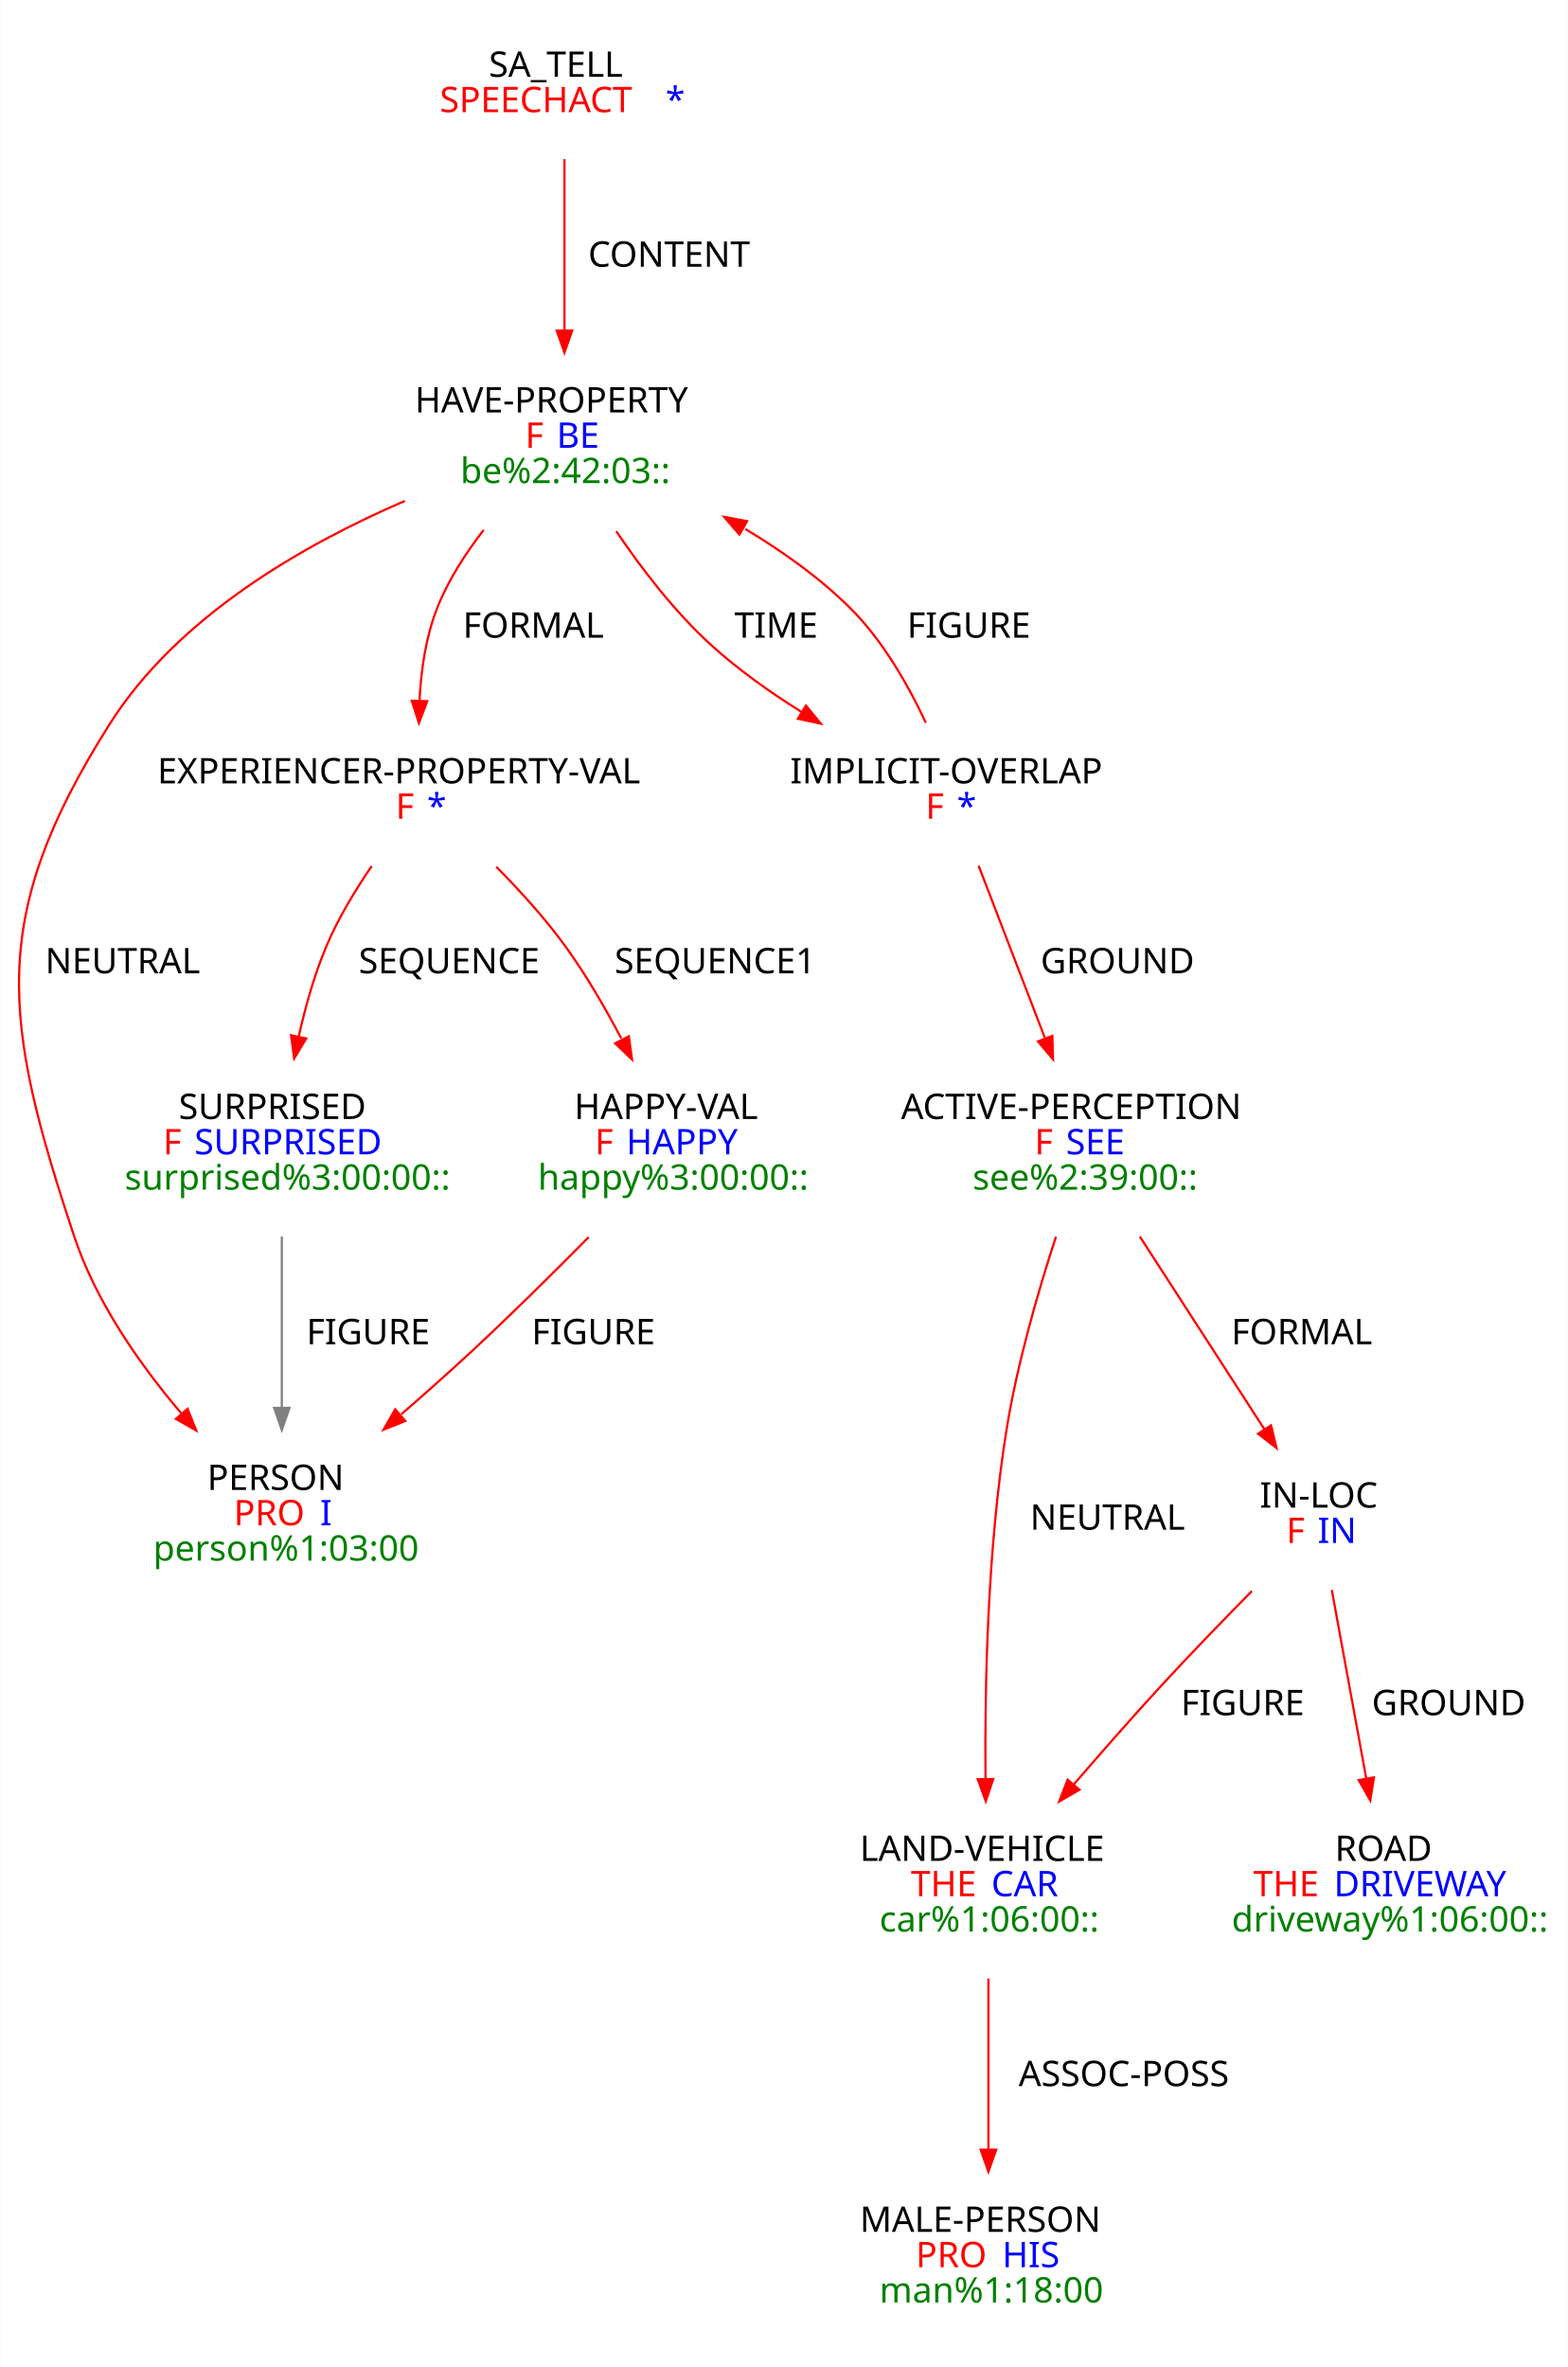
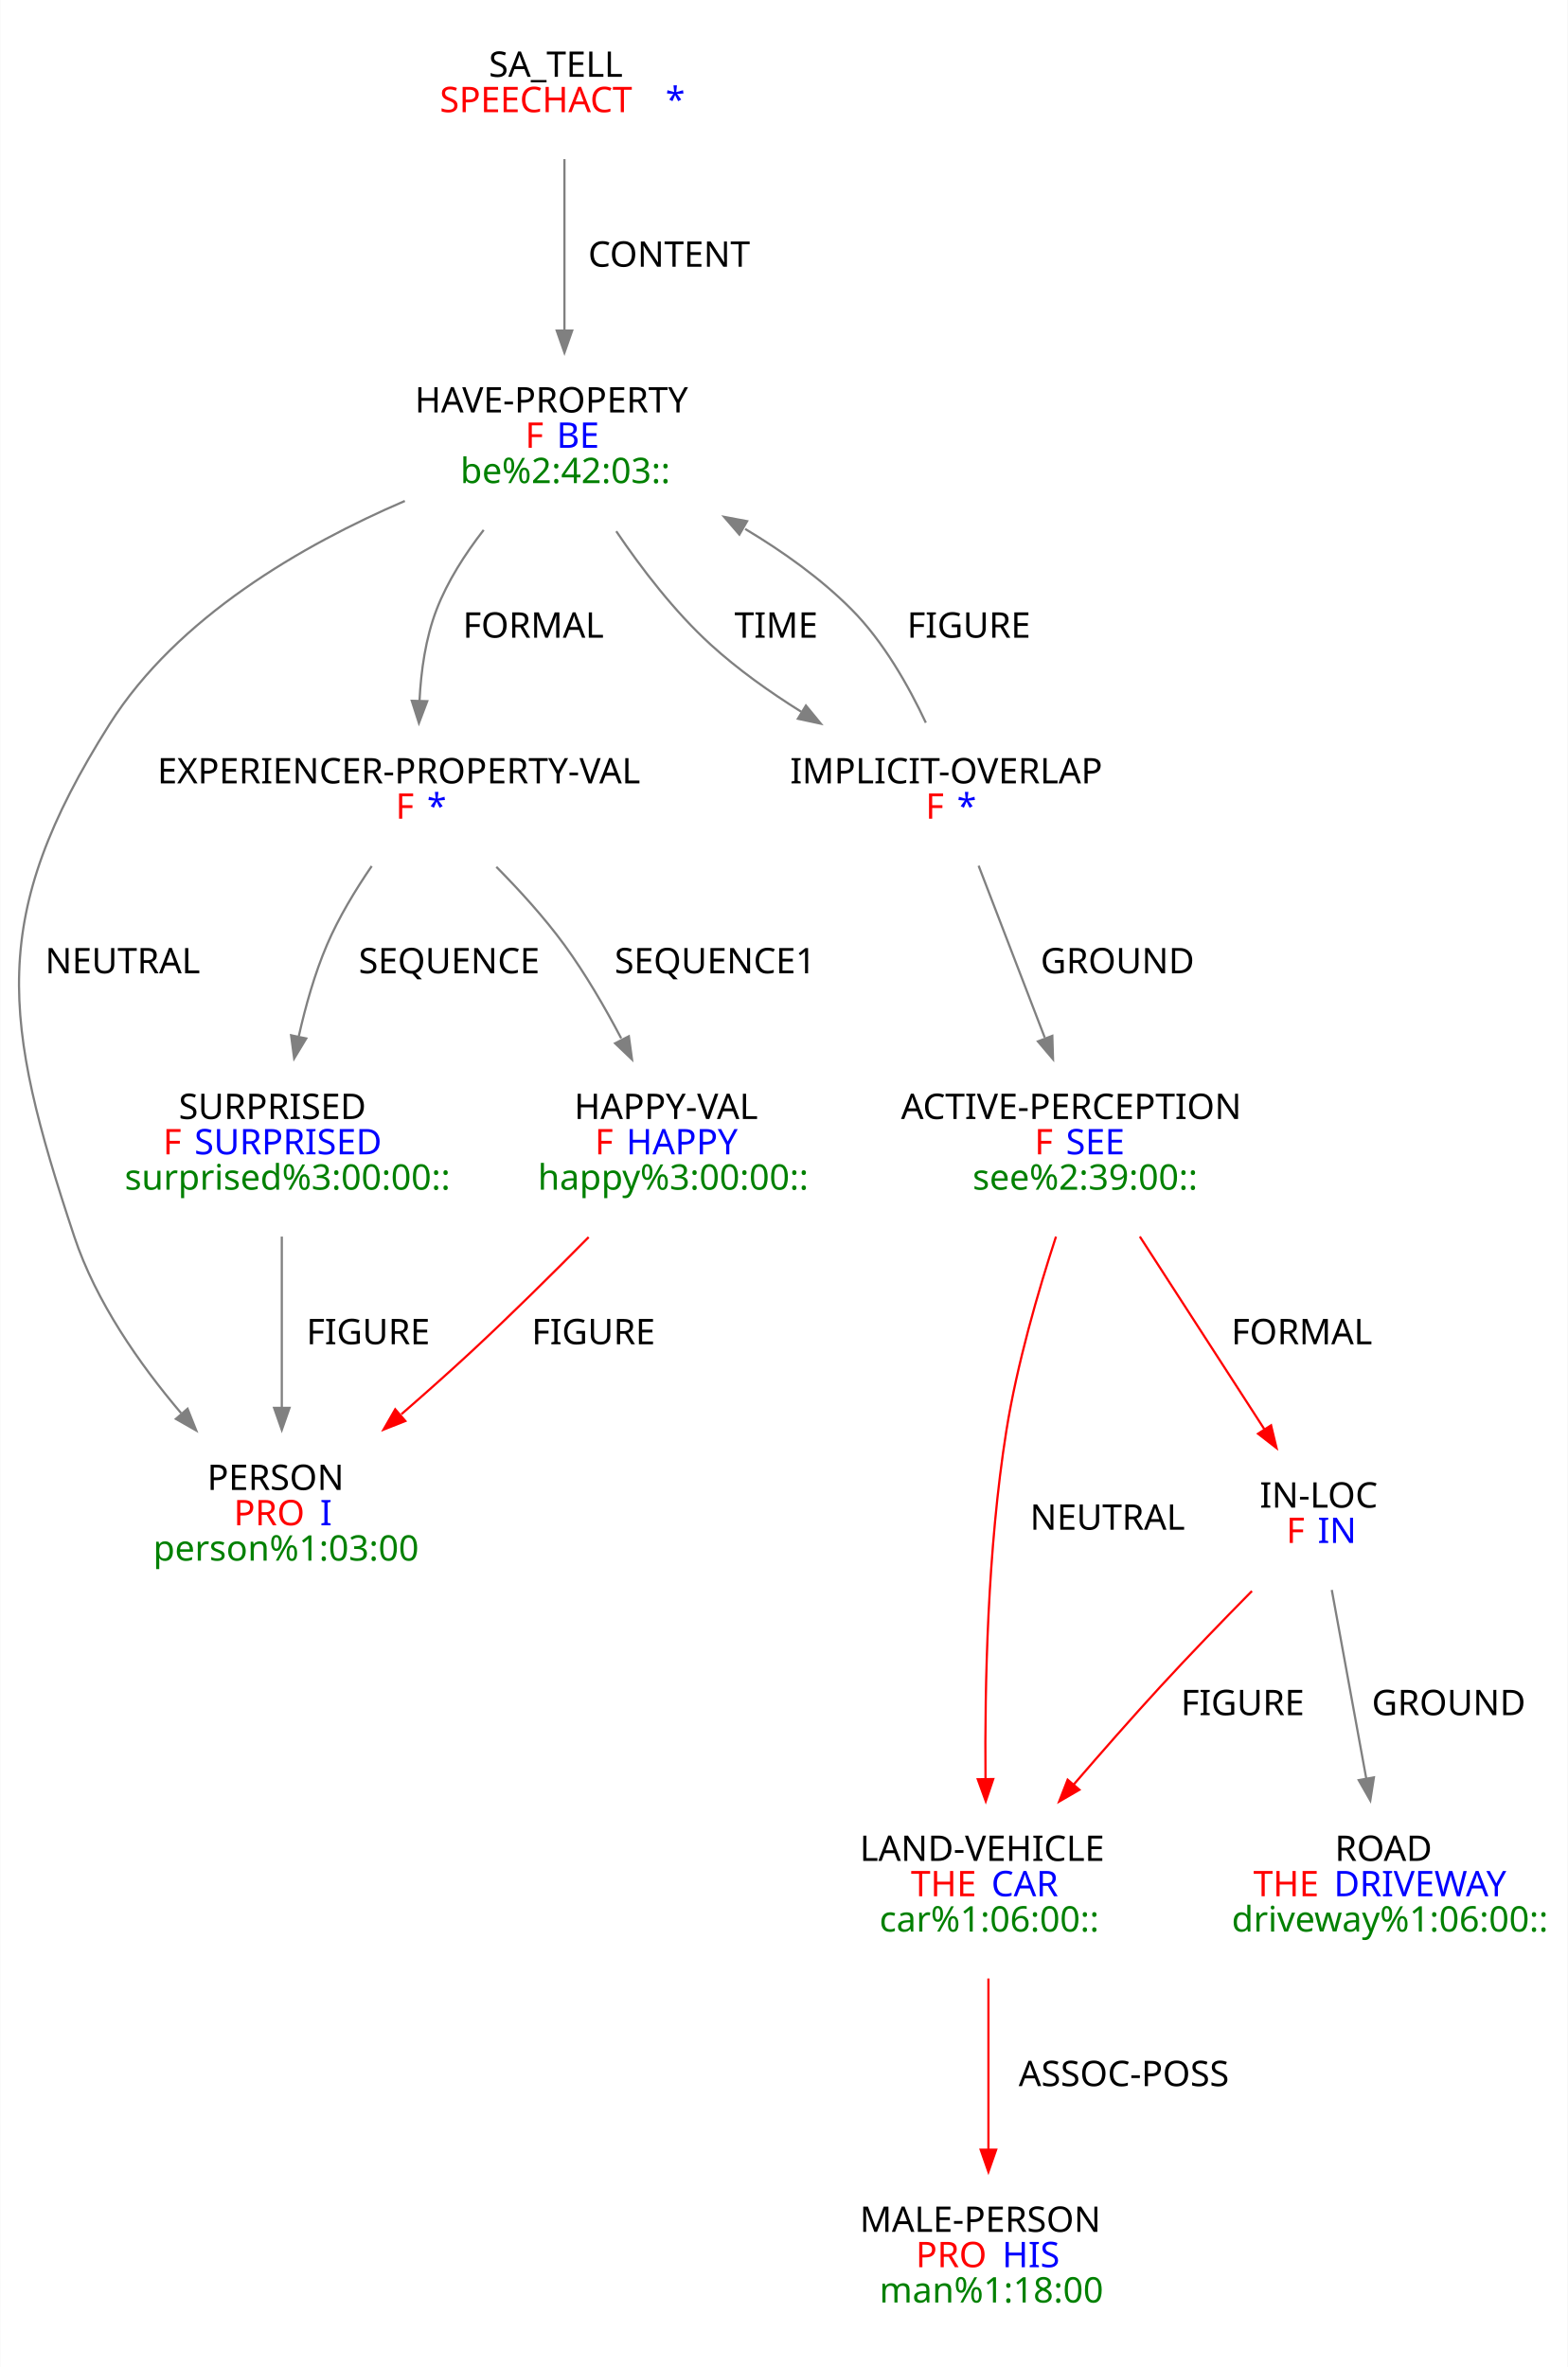
<svg xmlns="http://www.w3.org/2000/svg" xmlns:xlink="http://www.w3.org/1999/xlink" width="355pt" height="536pt" viewBox="0.00 0.00 354.88 536.00">
  <g id="graph0" class="graph" transform="scale(1 1) rotate(0) translate(4 532)">
    <polygon fill="white" stroke="transparent" points="-4,4 -4,-532 350.88,-532 350.88,4 -4,4" />
    <g id="node1" class="node">
      <g id="a_node1">
        <a xlink:href="http://trips.ihmc.us/lexicon/data/ONT::SA_TELL.xml" xlink:title="&lt;font color=&quot;green&quot;&gt;&lt;br /&gt;&lt;/font&gt; &lt;font color=&quot;black&quot;&gt;SA_TELL&lt;/font&gt; &lt;font color=&quot;green&quot;&gt;&lt;br /&gt;&lt;/font&gt; &lt;font color=&quot;red&quot;&gt;SPEECHACT&lt;/font&gt; &lt;font color=&quot;blue&quot;&gt;* &lt;/font&gt; &lt;font color=&quot;green&quot;&gt;&lt;br /&gt; &lt;/font&gt;">
          <text text-anchor="start" x="104.4" y="-514.6" font-family="Work Sans" font-size="8.00"> </text>
          <text text-anchor="start" x="106.63" y="-514.6" font-family="Work Sans" font-size="8.00">SA_TELL</text>
          <text text-anchor="start" x="140.87" y="-514.6" font-family="Work Sans" font-size="8.00"> </text>
          <text text-anchor="start" x="93.3" y="-506.6" font-family="Work Sans" font-size="8.00"> </text>
          <text text-anchor="start" x="95.52" y="-506.6" font-family="Work Sans" font-size="8.00" fill="red">SPEECHACT</text>
          <text text-anchor="start" x="144.42" y="-506.6" font-family="Work Sans" font-size="8.00"> </text>
          <text text-anchor="start" x="146.64" y="-506.6" font-family="Work Sans" font-size="8.00" fill="blue">* </text>
          <text text-anchor="start" x="151.98" y="-506.6" font-family="Work Sans" font-size="8.00"> </text>
          <text text-anchor="start" x="122.64" y="-498.6" font-family="Work Sans" font-size="8.00" fill="green"> </text>
        </a>
      </g>
    </g>
    <g id="node2" class="node">
      <g id="a_node2">
        <a xlink:href="http://trips.ihmc.us/lexicon/data/ONT::HAVE-PROPERTY.xml" xlink:title="&lt;font color=&quot;green&quot;&gt;&lt;br /&gt;&lt;/font&gt; &lt;font color=&quot;black&quot;&gt;HAVE-PROPERTY&lt;/font&gt; &lt;font color=&quot;green&quot;&gt;&lt;br /&gt;&lt;/font&gt; &lt;font color=&quot;red&quot;&gt;F&lt;/font&gt; &lt;font color=&quot;blue&quot;&gt;BE&lt;/font&gt; &lt;font color=&quot;green&quot;&gt;&lt;br /&gt;&lt;/font&gt; &lt;font color=&quot;green&quot;&gt;be%2:42:03::&lt;/font&gt; &lt;font color=&quot;green&quot;&gt;&lt;br /&gt; &lt;/font&gt;">
          <text text-anchor="start" x="87.66" y="-438.6" font-family="Work Sans" font-size="8.00"> </text>
          <text text-anchor="start" x="89.88" y="-438.6" font-family="Work Sans" font-size="8.00">HAVE-PROPERTY</text>
          <text text-anchor="start" x="157.61" y="-438.6" font-family="Work Sans" font-size="8.00"> </text>
          <text text-anchor="start" x="112.63" y="-430.6" font-family="Work Sans" font-size="8.00"> </text>
          <text text-anchor="start" x="114.86" y="-430.6" font-family="Work Sans" font-size="8.00" fill="red">F</text>
          <text text-anchor="start" x="119.74" y="-430.6" font-family="Work Sans" font-size="8.00"> </text>
          <text text-anchor="start" x="121.97" y="-430.6" font-family="Work Sans" font-size="8.00" fill="blue">BE</text>
          <text text-anchor="start" x="132.64" y="-430.6" font-family="Work Sans" font-size="8.00"> </text>
          <text text-anchor="start" x="97.95" y="-422.6" font-family="Work Sans" font-size="8.00"> </text>
          <text text-anchor="start" x="100.17" y="-422.6" font-family="Work Sans" font-size="8.00" fill="green">be%2:42:03::</text>
          <text text-anchor="start" x="147.32" y="-422.6" font-family="Work Sans" font-size="8.00"> </text>
          <text text-anchor="start" x="122.64" y="-414.6" font-family="Work Sans" font-size="8.00" fill="green"> </text>
        </a>
      </g>
    </g>
-     <g id="edge11" class="edge">
-       <path fill="none" stroke="red" stroke-width="0.5" d="M123.75,-495.96C123.75,-485.04 123.75,-470.02 123.75,-457.39" />
-       <polygon fill="red" stroke="red" stroke-width="0.5" points="125.5,-457.14 123.75,-452.14 122,-457.14 125.5,-457.14" />
+     <g id="edge9" class="edge">
+       <path fill="none" stroke="grey" stroke-width="0.5" d="M123.75,-495.96C123.75,-485.04 123.75,-470.02 123.75,-457.39" />
+       <polygon fill="grey" stroke="grey" stroke-width="0.5" points="125.5,-457.14 123.75,-452.14 122,-457.14 125.5,-457.14" />
      <text text-anchor="middle" x="147.45" y="-471.6" font-family="Work Sans" font-size="8.00"> CONTENT   </text>
    </g>
    <g id="node3" class="node">
      <g id="a_node3">
        <a xlink:href="http://trips.ihmc.us/lexicon/data/ONT::PERSON.xml" xlink:title="&lt;font color=&quot;green&quot;&gt;&lt;br /&gt;&lt;/font&gt; &lt;font color=&quot;black&quot;&gt;PERSON&lt;/font&gt; &lt;font color=&quot;green&quot;&gt;&lt;br /&gt;&lt;/font&gt; &lt;font color=&quot;red&quot;&gt;PRO&lt;/font&gt; &lt;font color=&quot;blue&quot;&gt;I&lt;/font&gt; &lt;font color=&quot;green&quot;&gt;&lt;br /&gt;&lt;/font&gt; &lt;font color=&quot;green&quot;&gt;person%1:03:00&lt;/font&gt; &lt;font color=&quot;green&quot;&gt;&lt;br /&gt; &lt;/font&gt;">
          <text text-anchor="start" x="40.63" y="-194.6" font-family="Work Sans" font-size="8.00"> </text>
          <text text-anchor="start" x="42.85" y="-194.6" font-family="Work Sans" font-size="8.00">PERSON</text>
          <text text-anchor="start" x="76.64" y="-194.6" font-family="Work Sans" font-size="8.00"> </text>
          <text text-anchor="start" x="46.63" y="-186.6" font-family="Work Sans" font-size="8.00"> </text>
          <text text-anchor="start" x="48.86" y="-186.6" font-family="Work Sans" font-size="8.00" fill="red">PRO</text>
          <text text-anchor="start" x="66.19" y="-186.6" font-family="Work Sans" font-size="8.00"> </text>
          <text text-anchor="start" x="68.41" y="-186.6" font-family="Work Sans" font-size="8.00" fill="blue">I</text>
          <text text-anchor="start" x="70.64" y="-186.6" font-family="Work Sans" font-size="8.00"> </text>
          <text text-anchor="start" x="28.39" y="-178.6" font-family="Work Sans" font-size="8.00"> </text>
          <text text-anchor="start" x="30.61" y="-178.6" font-family="Work Sans" font-size="8.00" fill="green">person%1:03:00</text>
          <text text-anchor="start" x="88.88" y="-178.6" font-family="Work Sans" font-size="8.00"> </text>
          <text text-anchor="start" x="58.64" y="-170.6" font-family="Work Sans" font-size="8.00" fill="green"> </text>
        </a>
      </g>
    </g>
-     <g id="edge2" class="edge">
-       <path fill="none" stroke="red" stroke-width="0.5" d="M87.61,-418.56C64.5,-408.62 36.08,-392.28 20.75,-368 -6.85,-324.31 -3.53,-301.05 12.75,-252 17.65,-237.24 27.5,-223.13 36.93,-212.02" />
-       <polygon fill="red" stroke="red" stroke-width="0.5" points="38.41,-212.99 40.37,-208.07 35.77,-210.69 38.41,-212.99" />
+     <g id="edge11" class="edge">
+       <path fill="none" stroke="grey" stroke-width="0.5" d="M87.61,-418.56C64.5,-408.62 36.08,-392.28 20.75,-368 -6.85,-324.31 -3.53,-301.05 12.75,-252 17.65,-237.24 27.5,-223.13 36.93,-212.02" />
+       <polygon fill="grey" stroke="grey" stroke-width="0.5" points="38.41,-212.99 40.37,-208.07 35.77,-210.69 38.41,-212.99" />
      <text text-anchor="middle" x="23.72" y="-311.6" font-family="Work Sans" font-size="8.00"> NEUTRAL   </text>
    </g>
    <g id="node4" class="node">
      <g id="a_node4">
        <a xlink:href="http://trips.ihmc.us/lexicon/data/ONT::EXPERIENCER-PROPERTY-VAL.xml" xlink:title="&lt;font color=&quot;green&quot;&gt;&lt;br /&gt;&lt;/font&gt; &lt;font color=&quot;black&quot;&gt;EXPERIENCER-PROPERTY-VAL&lt;/font&gt; &lt;font color=&quot;green&quot;&gt;&lt;br /&gt;&lt;/font&gt; &lt;font color=&quot;red&quot;&gt;F&lt;/font&gt; &lt;font color=&quot;blue&quot;&gt;* &lt;/font&gt; &lt;font color=&quot;green&quot;&gt;&lt;br /&gt; &lt;/font&gt;">
          <text text-anchor="start" x="29.35" y="-354.6" font-family="Work Sans" font-size="8.00"> </text>
          <text text-anchor="start" x="31.58" y="-354.6" font-family="Work Sans" font-size="8.00">EXPERIENCER-PROPERTY-VAL</text>
          <text text-anchor="start" x="151.92" y="-354.6" font-family="Work Sans" font-size="8.00"> </text>
          <text text-anchor="start" x="83.3" y="-346.6" font-family="Work Sans" font-size="8.00"> </text>
          <text text-anchor="start" x="85.52" y="-346.6" font-family="Work Sans" font-size="8.00" fill="red">F</text>
          <text text-anchor="start" x="90.41" y="-346.6" font-family="Work Sans" font-size="8.00"> </text>
          <text text-anchor="start" x="92.63" y="-346.6" font-family="Work Sans" font-size="8.00" fill="blue">* </text>
          <text text-anchor="start" x="97.97" y="-346.6" font-family="Work Sans" font-size="8.00"> </text>
          <text text-anchor="start" x="90.64" y="-338.6" font-family="Work Sans" font-size="8.00" fill="green"> </text>
        </a>
      </g>
    </g>
-     <g id="edge3" class="edge">
-       <path fill="none" stroke="red" stroke-width="0.5" d="M105.46,-411.99C101.25,-406.57 97.28,-400.39 94.81,-394 92.31,-387.53 91.26,-380.06 90.93,-373.28" />
-       <polygon fill="red" stroke="red" stroke-width="0.5" points="92.68,-373.22 90.8,-368.26 89.18,-373.31 92.68,-373.22" />
+     <g id="edge1" class="edge">
+       <path fill="none" stroke="grey" stroke-width="0.5" d="M105.46,-411.99C101.25,-406.57 97.28,-400.39 94.81,-394 92.31,-387.53 91.26,-380.06 90.93,-373.28" />
+       <polygon fill="grey" stroke="grey" stroke-width="0.5" points="92.68,-373.22 90.8,-368.26 89.18,-373.31 92.68,-373.22" />
      <text text-anchor="middle" x="116.71" y="-387.6" font-family="Work Sans" font-size="8.00"> FORMAL   </text>
    </g>
    <g id="node7" class="node">
      <g id="a_node7">
        <a xlink:href="http://trips.ihmc.us/lexicon/data/ONT::IMPLICIT-OVERLAP.xml" xlink:title="&lt;font color=&quot;green&quot;&gt;&lt;br /&gt;&lt;/font&gt; &lt;font color=&quot;black&quot;&gt;IMPLICIT-OVERLAP&lt;/font&gt; &lt;font color=&quot;green&quot;&gt;&lt;br /&gt;&lt;/font&gt; &lt;font color=&quot;red&quot;&gt;F&lt;/font&gt; &lt;font color=&quot;blue&quot;&gt;* &lt;/font&gt; &lt;font color=&quot;green&quot;&gt;&lt;br /&gt; &lt;/font&gt;">
          <text text-anchor="start" x="172.62" y="-354.6" font-family="Work Sans" font-size="8.00"> </text>
          <text text-anchor="start" x="174.85" y="-354.6" font-family="Work Sans" font-size="8.00">IMPLICIT-OVERLAP</text>
          <text text-anchor="start" x="248.65" y="-354.6" font-family="Work Sans" font-size="8.00"> </text>
          <text text-anchor="start" x="203.3" y="-346.6" font-family="Work Sans" font-size="8.00"> </text>
          <text text-anchor="start" x="205.52" y="-346.6" font-family="Work Sans" font-size="8.00" fill="red">F</text>
          <text text-anchor="start" x="210.41" y="-346.6" font-family="Work Sans" font-size="8.00"> </text>
          <text text-anchor="start" x="212.63" y="-346.6" font-family="Work Sans" font-size="8.00" fill="blue">* </text>
          <text text-anchor="start" x="217.97" y="-346.6" font-family="Work Sans" font-size="8.00"> </text>
          <text text-anchor="start" x="210.64" y="-338.6" font-family="Work Sans" font-size="8.00" fill="green"> </text>
        </a>
      </g>
    </g>
-     <g id="edge14" class="edge">
-       <path fill="none" stroke="red" stroke-width="0.5" d="M135.48,-411.7C141.24,-403.19 148.71,-393.45 156.89,-386 163.01,-380.42 170.22,-375.29 177.36,-370.83" />
-       <polygon fill="red" stroke="red" stroke-width="0.5" points="178.43,-372.23 181.79,-368.13 176.61,-369.24 178.43,-372.23" />
+     <g id="edge4" class="edge">
+       <path fill="none" stroke="grey" stroke-width="0.5" d="M135.48,-411.7C141.24,-403.19 148.71,-393.45 156.89,-386 163.01,-380.42 170.22,-375.29 177.36,-370.83" />
+       <polygon fill="grey" stroke="grey" stroke-width="0.5" points="178.43,-372.23 181.79,-368.13 176.61,-369.24 178.43,-372.23" />
      <text text-anchor="middle" x="171.68" y="-387.6" font-family="Work Sans" font-size="8.00"> TIME   </text>
    </g>
    <g id="node5" class="node">
      <g id="a_node5">
        <a xlink:href="http://trips.ihmc.us/lexicon/data/ONT::SURPRISED.xml" xlink:title="&lt;font color=&quot;green&quot;&gt;&lt;br /&gt;&lt;/font&gt; &lt;font color=&quot;black&quot;&gt;SURPRISED&lt;/font&gt; &lt;font color=&quot;green&quot;&gt;&lt;br /&gt;&lt;/font&gt; &lt;font color=&quot;red&quot;&gt;F&lt;/font&gt; &lt;font color=&quot;blue&quot;&gt;SURPRISED&lt;/font&gt; &lt;font color=&quot;green&quot;&gt;&lt;br /&gt;&lt;/font&gt; &lt;font color=&quot;green&quot;&gt;surprised%3:00:00::&lt;/font&gt; &lt;font color=&quot;green&quot;&gt;&lt;br /&gt; &lt;/font&gt;">
          <text text-anchor="start" x="34.19" y="-278.6" font-family="Work Sans" font-size="8.00"> </text>
          <text text-anchor="start" x="36.41" y="-278.6" font-family="Work Sans" font-size="8.00">SURPRISED</text>
          <text text-anchor="start" x="83.08" y="-278.6" font-family="Work Sans" font-size="8.00"> </text>
          <text text-anchor="start" x="30.63" y="-270.6" font-family="Work Sans" font-size="8.00"> </text>
          <text text-anchor="start" x="32.85" y="-270.6" font-family="Work Sans" font-size="8.00" fill="red">F</text>
          <text text-anchor="start" x="37.74" y="-270.6" font-family="Work Sans" font-size="8.00"> </text>
          <text text-anchor="start" x="39.96" y="-270.6" font-family="Work Sans" font-size="8.00" fill="blue">SURPRISED</text>
          <text text-anchor="start" x="86.64" y="-270.6" font-family="Work Sans" font-size="8.00"> </text>
          <text text-anchor="start" x="21.95" y="-262.6" font-family="Work Sans" font-size="8.00"> </text>
          <text text-anchor="start" x="24.17" y="-262.6" font-family="Work Sans" font-size="8.00" fill="green">surprised%3:00:00::</text>
          <text text-anchor="start" x="95.32" y="-262.6" font-family="Work Sans" font-size="8.00"> </text>
          <text text-anchor="start" x="58.64" y="-254.6" font-family="Work Sans" font-size="8.00" fill="green"> </text>
        </a>
      </g>
    </g>
-     <g id="edge13" class="edge">
-       <path fill="none" stroke="red" stroke-width="0.5" d="M80.11,-335.88C76.41,-330.47 72.6,-324.19 69.96,-318 67.2,-311.54 65.14,-304.23 63.61,-297.41" />
-       <polygon fill="red" stroke="red" stroke-width="0.5" points="65.28,-296.84 62.55,-292.31 61.85,-297.56 65.28,-296.84" />
+     <g id="edge8" class="edge">
+       <path fill="none" stroke="grey" stroke-width="0.5" d="M80.11,-335.88C76.41,-330.47 72.6,-324.19 69.96,-318 67.2,-311.54 65.14,-304.23 63.61,-297.41" />
+       <polygon fill="grey" stroke="grey" stroke-width="0.5" points="65.28,-296.84 62.55,-292.31 61.85,-297.56 65.28,-296.84" />
      <text text-anchor="middle" x="97.64" y="-311.6" font-family="Work Sans" font-size="8.00"> SEQUENCE   </text>
    </g>
    <g id="node6" class="node">
      <g id="a_node6">
        <a xlink:href="http://trips.ihmc.us/lexicon/data/ONT::HAPPY-VAL.xml" xlink:title="&lt;font color=&quot;green&quot;&gt;&lt;br /&gt;&lt;/font&gt; &lt;font color=&quot;black&quot;&gt;HAPPY-VAL&lt;/font&gt; &lt;font color=&quot;green&quot;&gt;&lt;br /&gt;&lt;/font&gt; &lt;font color=&quot;red&quot;&gt;F&lt;/font&gt; &lt;font color=&quot;blue&quot;&gt;HAPPY&lt;/font&gt; &lt;font color=&quot;green&quot;&gt;&lt;br /&gt;&lt;/font&gt; &lt;font color=&quot;green&quot;&gt;happy%3:00:00::&lt;/font&gt; &lt;font color=&quot;green&quot;&gt;&lt;br /&gt; &lt;/font&gt;">
          <text text-anchor="start" x="123.73" y="-278.6" font-family="Work Sans" font-size="8.00"> </text>
          <text text-anchor="start" x="125.96" y="-278.6" font-family="Work Sans" font-size="8.00">HAPPY-VAL</text>
          <text text-anchor="start" x="169.54" y="-278.6" font-family="Work Sans" font-size="8.00"> </text>
          <text text-anchor="start" x="128.41" y="-270.6" font-family="Work Sans" font-size="8.00"> </text>
          <text text-anchor="start" x="130.63" y="-270.6" font-family="Work Sans" font-size="8.00" fill="red">F</text>
          <text text-anchor="start" x="135.52" y="-270.6" font-family="Work Sans" font-size="8.00"> </text>
          <text text-anchor="start" x="137.74" y="-270.6" font-family="Work Sans" font-size="8.00" fill="blue">HAPPY</text>
          <text text-anchor="start" x="164.86" y="-270.6" font-family="Work Sans" font-size="8.00"> </text>
          <text text-anchor="start" x="115.5" y="-262.6" font-family="Work Sans" font-size="8.00"> </text>
          <text text-anchor="start" x="117.72" y="-262.6" font-family="Work Sans" font-size="8.00" fill="green">happy%3:00:00::</text>
          <text text-anchor="start" x="177.77" y="-262.6" font-family="Work Sans" font-size="8.00"> </text>
          <text text-anchor="start" x="146.64" y="-254.6" font-family="Work Sans" font-size="8.00" fill="green"> </text>
        </a>
      </g>
    </g>
-     <g id="edge15" class="edge">
-       <path fill="none" stroke="red" stroke-width="0.5" d="M108.33,-335.7C113.6,-330.38 119.23,-324.19 123.75,-318 128.49,-311.49 132.9,-303.92 136.6,-296.87" />
-       <polygon fill="red" stroke="red" stroke-width="0.5" points="138.33,-297.34 139.05,-292.09 135.22,-295.74 138.33,-297.34" />
+     <g id="edge10" class="edge">
+       <path fill="none" stroke="grey" stroke-width="0.5" d="M108.33,-335.7C113.6,-330.38 119.23,-324.19 123.75,-318 128.49,-311.49 132.9,-303.92 136.6,-296.87" />
+       <polygon fill="grey" stroke="grey" stroke-width="0.5" points="138.33,-297.34 139.05,-292.09 135.22,-295.74 138.33,-297.34" />
      <text text-anchor="middle" x="157.87" y="-311.6" font-family="Work Sans" font-size="8.00"> SEQUENCE1   </text>
    </g>
-     <g id="edge1" class="edge">
+     <g id="edge5" class="edge">
      <path fill="none" stroke="grey" stroke-width="0.5" d="M59.75,-251.98C59.75,-240.47 59.75,-225.68 59.75,-213.33" />
      <polygon fill="grey" stroke="grey" stroke-width="0.5" points="61.5,-213.2 59.75,-208.2 58,-213.2 61.5,-213.2" />
      <text text-anchor="middle" x="79.3" y="-227.6" font-family="Work Sans" font-size="8.00"> FIGURE   </text>
    </g>
-     <g id="edge4" class="edge">
+     <g id="edge12" class="edge">
      <path fill="none" stroke="red" stroke-width="0.5" d="M129.23,-251.85C121.22,-243.74 111.66,-234.27 102.75,-226 97.68,-221.3 92.17,-216.4 86.83,-211.76" />
      <polygon fill="red" stroke="red" stroke-width="0.5" points="87.72,-210.22 82.79,-208.27 85.43,-212.87 87.72,-210.22" />
      <text text-anchor="middle" x="130.3" y="-227.6" font-family="Work Sans" font-size="8.00"> FIGURE   </text>
    </g>
-     <g id="edge8" class="edge">
-       <path fill="none" stroke="red" stroke-width="0.5" d="M205.58,-368.34C201.68,-376.66 196,-386.71 188.75,-394 181.8,-400.99 173.25,-407.09 164.67,-412.22" />
-       <polygon fill="red" stroke="red" stroke-width="0.5" points="163.36,-410.95 159.9,-414.96 165.11,-413.98 163.36,-410.95" />
+     <g id="edge2" class="edge">
+       <path fill="none" stroke="grey" stroke-width="0.5" d="M205.58,-368.34C201.68,-376.66 196,-386.71 188.75,-394 181.8,-400.99 173.25,-407.09 164.67,-412.22" />
+       <polygon fill="grey" stroke="grey" stroke-width="0.5" points="163.36,-410.95 159.9,-414.96 165.11,-413.98 163.36,-410.95" />
      <text text-anchor="middle" x="215.3" y="-387.6" font-family="Work Sans" font-size="8.00"> FIGURE   </text>
    </g>
    <g id="node8" class="node">
      <g id="a_node8">
        <a xlink:href="http://trips.ihmc.us/lexicon/data/ONT::ACTIVE-PERCEPTION.xml" xlink:title="&lt;font color=&quot;green&quot;&gt;&lt;br /&gt;&lt;/font&gt; &lt;font color=&quot;black&quot;&gt;ACTIVE-PERCEPTION&lt;/font&gt; &lt;font color=&quot;green&quot;&gt;&lt;br /&gt;&lt;/font&gt; &lt;font color=&quot;red&quot;&gt;F&lt;/font&gt; &lt;font color=&quot;blue&quot;&gt;SEE&lt;/font&gt; &lt;font color=&quot;green&quot;&gt;&lt;br /&gt;&lt;/font&gt; &lt;font color=&quot;green&quot;&gt;see%2:39:00::&lt;/font&gt; &lt;font color=&quot;green&quot;&gt;&lt;br /&gt; &lt;/font&gt;">
          <text text-anchor="start" x="197.74" y="-278.6" font-family="Work Sans" font-size="8.00"> </text>
          <text text-anchor="start" x="199.96" y="-278.6" font-family="Work Sans" font-size="8.00">ACTIVE-PERCEPTION</text>
          <text text-anchor="start" x="283.53" y="-278.6" font-family="Work Sans" font-size="8.00"> </text>
          <text text-anchor="start" x="227.97" y="-270.6" font-family="Work Sans" font-size="8.00"> </text>
          <text text-anchor="start" x="230.19" y="-270.6" font-family="Work Sans" font-size="8.00" fill="red">F</text>
          <text text-anchor="start" x="235.07" y="-270.6" font-family="Work Sans" font-size="8.00"> </text>
          <text text-anchor="start" x="237.3" y="-270.6" font-family="Work Sans" font-size="8.00" fill="blue">SEE</text>
          <text text-anchor="start" x="253.31" y="-270.6" font-family="Work Sans" font-size="8.00"> </text>
          <text text-anchor="start" x="213.95" y="-262.6" font-family="Work Sans" font-size="8.00"> </text>
          <text text-anchor="start" x="216.17" y="-262.6" font-family="Work Sans" font-size="8.00" fill="green">see%2:39:00::</text>
          <text text-anchor="start" x="267.32" y="-262.6" font-family="Work Sans" font-size="8.00"> </text>
          <text text-anchor="start" x="240.64" y="-254.6" font-family="Work Sans" font-size="8.00" fill="green"> </text>
        </a>
      </g>
    </g>
-     <g id="edge5" class="edge">
-       <path fill="none" stroke="red" stroke-width="0.5" d="M217.53,-335.96C221.77,-324.94 227.61,-309.75 232.5,-297.05" />
-       <polygon fill="red" stroke="red" stroke-width="0.5" points="234.22,-297.44 234.38,-292.14 230.96,-296.18 234.22,-297.44" />
+     <g id="edge13" class="edge">
+       <path fill="none" stroke="grey" stroke-width="0.5" d="M217.53,-335.96C221.77,-324.94 227.61,-309.75 232.5,-297.05" />
+       <polygon fill="grey" stroke="grey" stroke-width="0.5" points="234.22,-297.44 234.38,-292.14 230.96,-296.18 234.22,-297.44" />
      <text text-anchor="middle" x="248.97" y="-311.6" font-family="Work Sans" font-size="8.00"> GROUND   </text>
    </g>
    <g id="node9" class="node">
      <g id="a_node9">
        <a xlink:href="http://trips.ihmc.us/lexicon/data/ONT::LAND-VEHICLE.xml" xlink:title="&lt;font color=&quot;green&quot;&gt;&lt;br /&gt;&lt;/font&gt; &lt;font color=&quot;black&quot;&gt;LAND-VEHICLE&lt;/font&gt; &lt;font color=&quot;green&quot;&gt;&lt;br /&gt;&lt;/font&gt; &lt;font color=&quot;red&quot;&gt;THE&lt;/font&gt; &lt;font color=&quot;blue&quot;&gt;CAR&lt;/font&gt; &lt;font color=&quot;green&quot;&gt;&lt;br /&gt;&lt;/font&gt; &lt;font color=&quot;green&quot;&gt;car%1:06:00::&lt;/font&gt; &lt;font color=&quot;green&quot;&gt;&lt;br /&gt; &lt;/font&gt;">
          <text text-anchor="start" x="188.4" y="-110.6" font-family="Work Sans" font-size="8.00"> </text>
          <text text-anchor="start" x="190.63" y="-110.6" font-family="Work Sans" font-size="8.00">LAND-VEHICLE</text>
          <text text-anchor="start" x="248.87" y="-110.6" font-family="Work Sans" font-size="8.00"> </text>
          <text text-anchor="start" x="199.97" y="-102.6" font-family="Work Sans" font-size="8.00"> </text>
          <text text-anchor="start" x="202.19" y="-102.6" font-family="Work Sans" font-size="8.00" fill="red">THE</text>
          <text text-anchor="start" x="218.19" y="-102.6" font-family="Work Sans" font-size="8.00"> </text>
          <text text-anchor="start" x="220.41" y="-102.6" font-family="Work Sans" font-size="8.00" fill="blue">CAR</text>
          <text text-anchor="start" x="237.3" y="-102.6" font-family="Work Sans" font-size="8.00"> </text>
          <text text-anchor="start" x="192.84" y="-94.6" font-family="Work Sans" font-size="8.00"> </text>
          <text text-anchor="start" x="195.07" y="-94.6" font-family="Work Sans" font-size="8.00" fill="green">car%1:06:00::</text>
          <text text-anchor="start" x="244.43" y="-94.6" font-family="Work Sans" font-size="8.00"> </text>
          <text text-anchor="start" x="218.64" y="-86.6" font-family="Work Sans" font-size="8.00" fill="green"> </text>
        </a>
      </g>
    </g>
-     <g id="edge9" class="edge">
+     <g id="edge14" class="edge">
      <path fill="none" stroke="red" stroke-width="0.5" d="M235.05,-251.97C231.01,-239.6 226.21,-223.05 223.81,-208 219.54,-181.28 218.9,-150.2 219.09,-129.22" />
      <polygon fill="red" stroke="red" stroke-width="0.5" points="220.84,-129.14 219.15,-124.12 217.34,-129.09 220.84,-129.14" />
      <text text-anchor="middle" x="246.72" y="-185.6" font-family="Work Sans" font-size="8.00"> NEUTRAL   </text>
    </g>
    <g id="node11" class="node">
      <g id="a_node11">
        <a xlink:href="http://trips.ihmc.us/lexicon/data/ONT::IN-LOC.xml" xlink:title="&lt;font color=&quot;green&quot;&gt;&lt;br /&gt;&lt;/font&gt; &lt;font color=&quot;black&quot;&gt;IN-LOC&lt;/font&gt; &lt;font color=&quot;green&quot;&gt;&lt;br /&gt;&lt;/font&gt; &lt;font color=&quot;red&quot;&gt;F&lt;/font&gt; &lt;font color=&quot;blue&quot;&gt;IN&lt;/font&gt; &lt;font color=&quot;green&quot;&gt;&lt;br /&gt; &lt;/font&gt;">
          <text text-anchor="start" x="278.97" y="-190.6" font-family="Work Sans" font-size="8.00"> </text>
          <text text-anchor="start" x="281.19" y="-190.6" font-family="Work Sans" font-size="8.00">IN-LOC</text>
          <text text-anchor="start" x="308.3" y="-190.6" font-family="Work Sans" font-size="8.00"> </text>
          <text text-anchor="start" x="284.97" y="-182.6" font-family="Work Sans" font-size="8.00"> </text>
          <text text-anchor="start" x="287.19" y="-182.6" font-family="Work Sans" font-size="8.00" fill="red">F</text>
          <text text-anchor="start" x="292.08" y="-182.6" font-family="Work Sans" font-size="8.00"> </text>
          <text text-anchor="start" x="294.3" y="-182.6" font-family="Work Sans" font-size="8.00" fill="blue">IN</text>
          <text text-anchor="start" x="302.3" y="-182.6" font-family="Work Sans" font-size="8.00"> </text>
          <text text-anchor="start" x="293.64" y="-174.6" font-family="Work Sans" font-size="8.00" fill="green"> </text>
        </a>
      </g>
    </g>
    <g id="edge7" class="edge">
      <path fill="none" stroke="red" stroke-width="0.5" d="M254.04,-251.98C262.5,-238.89 273.71,-221.55 282.22,-208.38" />
      <polygon fill="red" stroke="red" stroke-width="0.5" points="283.75,-209.24 284.99,-204.09 280.81,-207.34 283.75,-209.24" />
      <text text-anchor="middle" x="290.71" y="-227.6" font-family="Work Sans" font-size="8.00"> FORMAL   </text>
    </g>
    <g id="node10" class="node">
      <g id="a_node10">
        <a xlink:href="http://trips.ihmc.us/lexicon/data/ONT::MALE-PERSON.xml" xlink:title="&lt;font color=&quot;green&quot;&gt;&lt;br /&gt;&lt;/font&gt; &lt;font color=&quot;black&quot;&gt;MALE-PERSON&lt;/font&gt; &lt;font color=&quot;green&quot;&gt;&lt;br /&gt;&lt;/font&gt; &lt;font color=&quot;red&quot;&gt;PRO&lt;/font&gt; &lt;font color=&quot;blue&quot;&gt;HIS&lt;/font&gt; &lt;font color=&quot;green&quot;&gt;&lt;br /&gt;&lt;/font&gt; &lt;font color=&quot;green&quot;&gt;man%1:18:00&lt;/font&gt; &lt;font color=&quot;green&quot;&gt;&lt;br /&gt; &lt;/font&gt;">
          <text text-anchor="start" x="188.41" y="-26.6" font-family="Work Sans" font-size="8.00"> </text>
          <text text-anchor="start" x="190.63" y="-26.6" font-family="Work Sans" font-size="8.00">MALE-PERSON</text>
          <text text-anchor="start" x="248.86" y="-26.6" font-family="Work Sans" font-size="8.00"> </text>
          <text text-anchor="start" x="201.08" y="-18.6" font-family="Work Sans" font-size="8.00"> </text>
          <text text-anchor="start" x="203.3" y="-18.6" font-family="Work Sans" font-size="8.00" fill="red">PRO</text>
          <text text-anchor="start" x="220.64" y="-18.6" font-family="Work Sans" font-size="8.00"> </text>
          <text text-anchor="start" x="222.86" y="-18.6" font-family="Work Sans" font-size="8.00" fill="blue">HIS</text>
          <text text-anchor="start" x="236.19" y="-18.6" font-family="Work Sans" font-size="8.00"> </text>
          <text text-anchor="start" x="192.84" y="-10.6" font-family="Work Sans" font-size="8.00"> </text>
          <text text-anchor="start" x="195.06" y="-10.6" font-family="Work Sans" font-size="8.00" fill="green">man%1:18:00</text>
          <text text-anchor="start" x="244.43" y="-10.6" font-family="Work Sans" font-size="8.00"> </text>
          <text text-anchor="start" x="218.64" y="-2.6" font-family="Work Sans" font-size="8.00" fill="green"> </text>
        </a>
      </g>
    </g>
-     <g id="edge12" class="edge">
+     <g id="edge3" class="edge">
      <path fill="none" stroke="red" stroke-width="0.5" d="M219.75,-83.98C219.75,-72.47 219.75,-57.68 219.75,-45.33" />
      <polygon fill="red" stroke="red" stroke-width="0.5" points="221.5,-45.2 219.75,-40.2 218,-45.2 221.5,-45.2" />
      <text text-anchor="middle" x="250.42" y="-59.6" font-family="Work Sans" font-size="8.00"> ASSOC-POSS   </text>
    </g>
-     <g id="edge10" class="edge">
+     <g id="edge15" class="edge">
      <path fill="none" stroke="red" stroke-width="0.5" d="M279.42,-171.72C272.92,-165.13 265.31,-157.27 258.63,-150 252.15,-142.94 245.26,-135.09 239.1,-127.94" />
      <polygon fill="red" stroke="red" stroke-width="0.5" points="240.35,-126.71 235.77,-124.05 237.69,-128.99 240.35,-126.71" />
      <text text-anchor="middle" x="277.3" y="-143.6" font-family="Work Sans" font-size="8.00"> FIGURE   </text>
    </g>
    <g id="node12" class="node">
      <g id="a_node12">
        <a xlink:href="http://trips.ihmc.us/lexicon/data/ONT::ROAD.xml" xlink:title="&lt;font color=&quot;green&quot;&gt;&lt;br /&gt;&lt;/font&gt; &lt;font color=&quot;black&quot;&gt;ROAD&lt;/font&gt; &lt;font color=&quot;green&quot;&gt;&lt;br /&gt;&lt;/font&gt; &lt;font color=&quot;red&quot;&gt;THE&lt;/font&gt; &lt;font color=&quot;blue&quot;&gt;DRIVEWAY&lt;/font&gt; &lt;font color=&quot;green&quot;&gt;&lt;br /&gt;&lt;/font&gt; &lt;font color=&quot;green&quot;&gt;driveway%1:06:00::&lt;/font&gt; &lt;font color=&quot;green&quot;&gt;&lt;br /&gt; &lt;/font&gt;">
          <text text-anchor="start" x="295.97" y="-110.6" font-family="Work Sans" font-size="8.00"> </text>
          <text text-anchor="start" x="298.19" y="-110.6" font-family="Work Sans" font-size="8.00">ROAD</text>
          <text text-anchor="start" x="321.3" y="-110.6" font-family="Work Sans" font-size="8.00"> </text>
          <text text-anchor="start" x="277.52" y="-102.6" font-family="Work Sans" font-size="8.00"> </text>
          <text text-anchor="start" x="279.74" y="-102.6" font-family="Work Sans" font-size="8.00" fill="red">THE</text>
          <text text-anchor="start" x="295.74" y="-102.6" font-family="Work Sans" font-size="8.00"> </text>
          <text text-anchor="start" x="297.96" y="-102.6" font-family="Work Sans" font-size="8.00" fill="blue">DRIVEWAY</text>
          <text text-anchor="start" x="339.75" y="-102.6" font-family="Work Sans" font-size="8.00"> </text>
          <text text-anchor="start" x="272.62" y="-94.6" font-family="Work Sans" font-size="8.00"> </text>
          <text text-anchor="start" x="274.84" y="-94.6" font-family="Work Sans" font-size="8.00" fill="green">driveway%1:06:00::</text>
          <text text-anchor="start" x="344.65" y="-94.6" font-family="Work Sans" font-size="8.00"> </text>
          <text text-anchor="start" x="308.64" y="-86.6" font-family="Work Sans" font-size="8.00" fill="green"> </text>
        </a>
      </g>
    </g>
    <g id="edge6" class="edge">
-       <path fill="none" stroke="red" stroke-width="0.5" d="M297.5,-171.96C299.68,-160.02 302.78,-143.08 305.31,-129.24" />
-       <polygon fill="red" stroke="red" stroke-width="0.5" points="307.04,-129.52 306.22,-124.29 303.6,-128.89 307.04,-129.52" />
+       <path fill="none" stroke="grey" stroke-width="0.5" d="M297.5,-171.96C299.68,-160.02 302.78,-143.08 305.31,-129.24" />
+       <polygon fill="grey" stroke="grey" stroke-width="0.5" points="307.04,-129.52 306.22,-124.29 303.6,-128.89 307.04,-129.52" />
      <text text-anchor="middle" x="323.97" y="-143.6" font-family="Work Sans" font-size="8.00"> GROUND   </text>
    </g>
  </g>
</svg>
